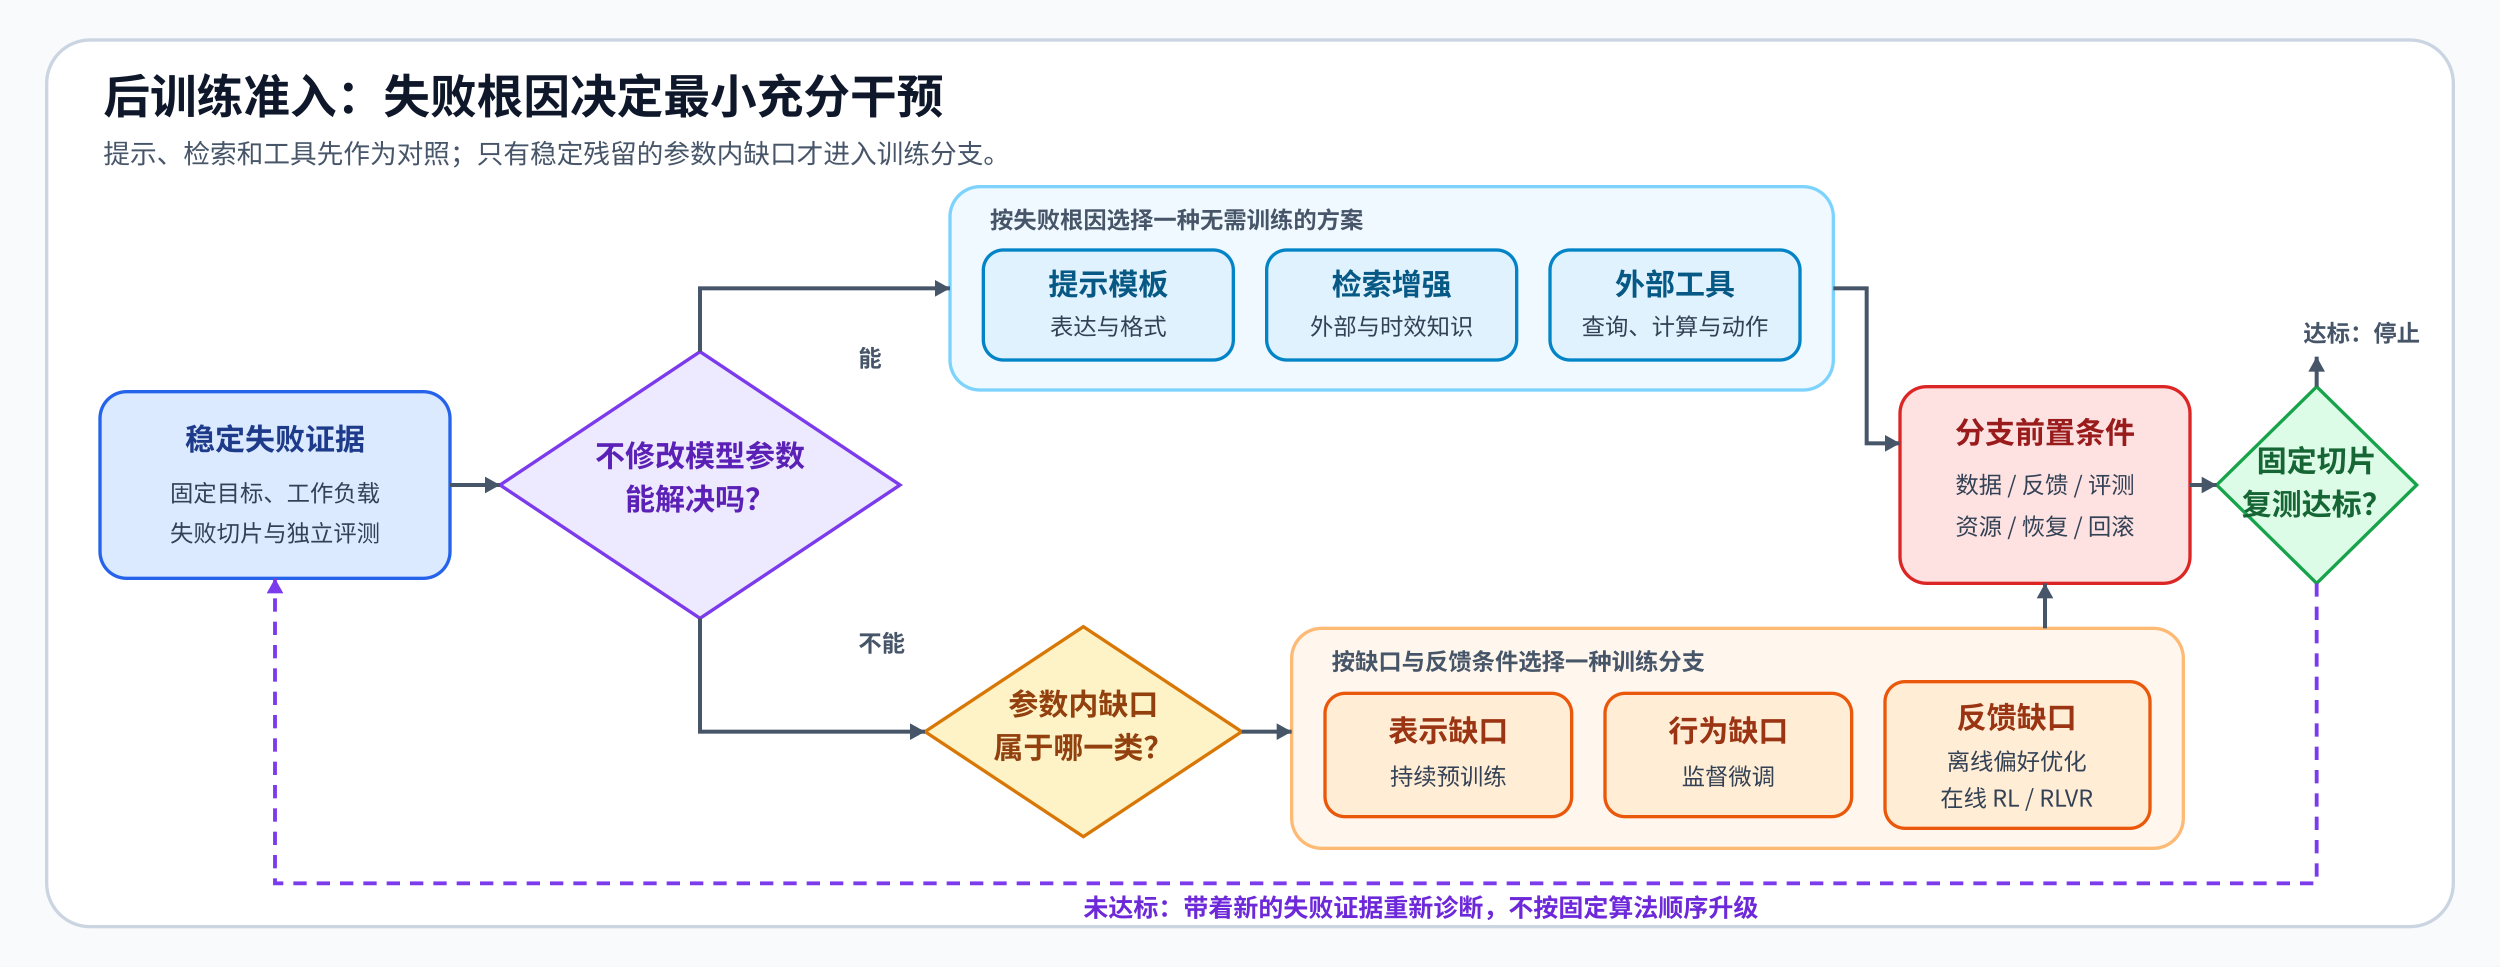
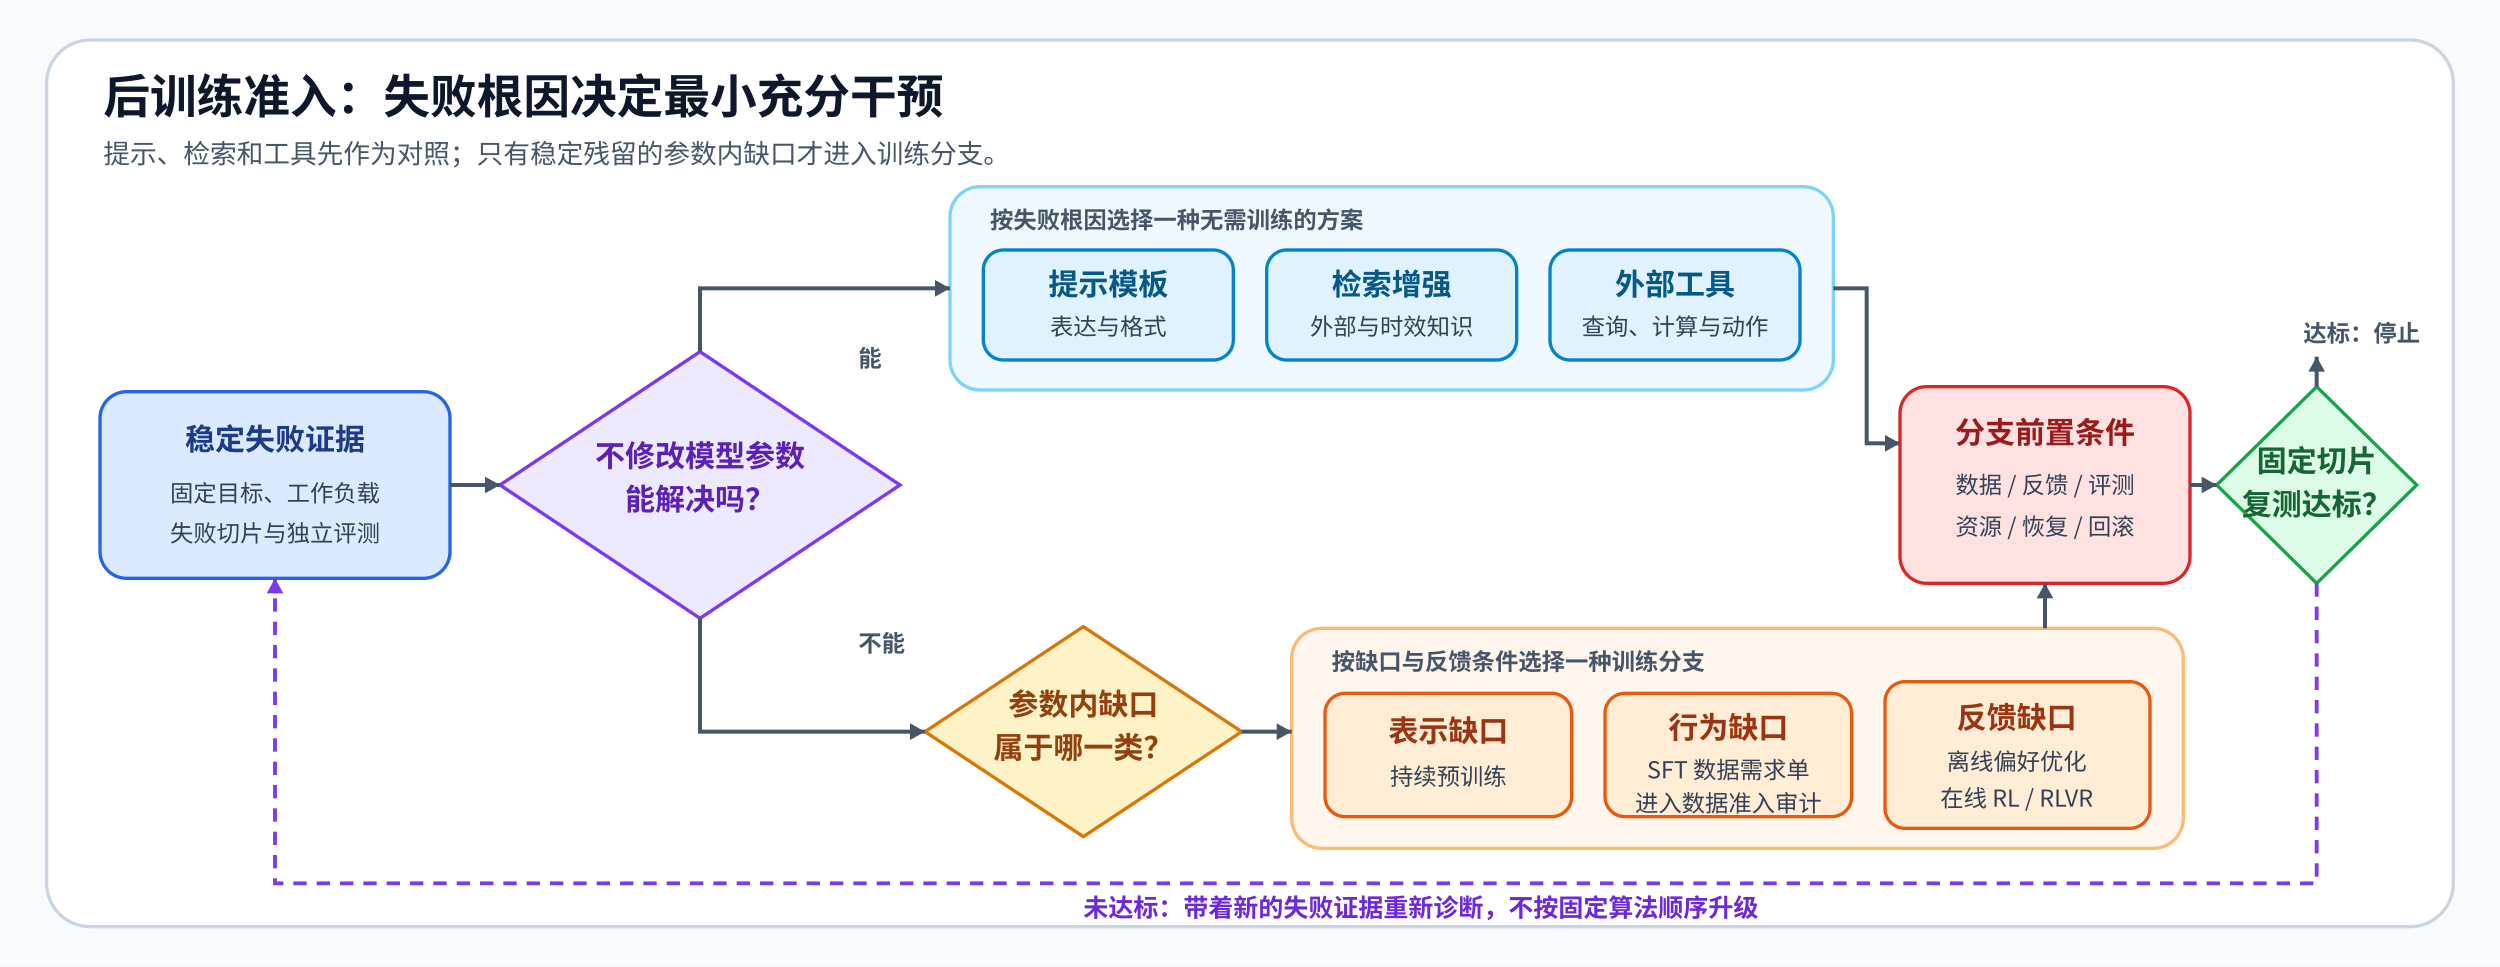
<svg xmlns="http://www.w3.org/2000/svg" width="1500" height="580" viewBox="0 0 1500 580" role="img" aria-labelledby="title desc">
  <defs>
    <style>
-       .title{font:700 28px "Noto Sans CJK SC",sans-serif;fill:#0F172A}.sub{font:16px "Noto Sans CJK SC",sans-serif;fill:#475569}
-       .head{font:700 18px "Noto Sans CJK SC",sans-serif}.body{font:14px "Noto Sans CJK SC",sans-serif;fill:#334155}
-       .label{font:700 14px "Noto Sans CJK SC",sans-serif;fill:#475569}.edge{fill:none;stroke:#475569;stroke-width:2.4}
+       .title{font-family:"Noto Sans CJK SC",sans-serif;font-size:28px;font-weight:700;fill:#0F172A}.sub{font-family:"Noto Sans CJK SC",sans-serif;font-size:16px;fill:#475569}
+       .head{font-family:"Noto Sans CJK SC",sans-serif;font-size:18px;font-weight:700}.body{font-family:"Noto Sans CJK SC",sans-serif;font-size:14px;fill:#334155}
+       .label{font-family:"Noto Sans CJK SC",sans-serif;font-size:14px;font-weight:700;fill:#475569}.edge{fill:none;stroke:#475569;stroke-width:2.4}
    </style>
  </defs>
  <rect width="1500" height="580" fill="#F8FAFC" />
  <rect x="28" y="24" width="1444" height="532" rx="26" fill="#FFFFFF" stroke="#CBD5E1" stroke-width="2" />
  <text x="62" y="68" class="title">后训练准入：失败根因决定最小充分干预</text>
  <text x="62" y="98" class="sub">提示、检索和工具先作为对照；只有稳定残留的参数内缺口才进入训练分支。</text>
  <rect x="60" y="235" width="210" height="112" rx="16" fill="#DBEAFE" stroke="#2563EB" stroke-width="2" />
  <text x="165" y="270" text-anchor="middle" class="head" fill="#1E3A8A">稳定失败证据</text>
  <text x="165" y="301" text-anchor="middle" class="body">固定目标、工作负载</text>
  <text x="165" y="325" text-anchor="middle" class="body">失败切片与独立评测</text>
  <polygon points="420,211 540,291 420,371 300,291" fill="#EDE9FE" stroke="#7C3AED" stroke-width="2" />
  <text x="420" y="280" text-anchor="middle" class="head" fill="#5B21B6">不修改模型参数</text>
  <text x="420" y="306" text-anchor="middle" class="head" fill="#5B21B6">能解决吗？</text>
  <rect x="570" y="112" width="530" height="122" rx="18" fill="#F0F9FF" stroke="#7DD3FC" stroke-width="2" />
  <text x="594" y="137" class="label">按失败根因选择一种无需训练的方案</text>
  <rect x="590" y="150" width="150" height="66" rx="12" fill="#E0F2FE" stroke="#0284C7" stroke-width="2" />
  <text x="665" y="177" text-anchor="middle" class="head" fill="#075985">提示模板</text>
  <text x="665" y="201" text-anchor="middle" class="body">表达与格式</text>
  <rect x="760" y="150" width="150" height="66" rx="12" fill="#E0F2FE" stroke="#0284C7" stroke-width="2" />
  <text x="835" y="177" text-anchor="middle" class="head" fill="#075985">检索增强</text>
  <text x="835" y="201" text-anchor="middle" class="body">外部与时效知识</text>
  <rect x="930" y="150" width="150" height="66" rx="12" fill="#E0F2FE" stroke="#0284C7" stroke-width="2" />
  <text x="1005" y="177" text-anchor="middle" class="head" fill="#075985">外部工具</text>
  <text x="1005" y="201" text-anchor="middle" class="body">查询、计算与动作</text>
  <polygon points="650,376 745,439 650,502 555,439" fill="#FEF3C7" stroke="#D97706" stroke-width="2" />
  <text x="650" y="429" text-anchor="middle" class="head" fill="#92400E">参数内缺口</text>
  <text x="650" y="455" text-anchor="middle" class="head" fill="#92400E">属于哪一类？</text>
  <rect x="775" y="377" width="535" height="132" rx="18" fill="#FFF7ED" stroke="#FDBA74" stroke-width="2" />
  <text x="799" y="402" class="label">按缺口与反馈条件选择一种训练分支</text>
  <rect x="795" y="416" width="148" height="74" rx="12" fill="#FFEDD5" stroke="#EA580C" stroke-width="2" />
  <text x="869" y="445" text-anchor="middle" class="head" fill="#9A3412">表示缺口</text>
  <text x="869" y="471" text-anchor="middle" class="body">持续预训练</text>
  <rect x="963" y="416" width="148" height="74" rx="12" fill="#FFEDD5" stroke="#EA580C" stroke-width="2" />
-   <text x="1037" y="445" text-anchor="middle" class="head" fill="#9A3412">行为缺口</text>
-   <text x="1037" y="471" text-anchor="middle" class="body">监督微调</text>
+   <text x="1037" y="443" text-anchor="middle" class="head" fill="#9A3412">行为缺口</text>
+   <text x="1037" y="467" text-anchor="middle" class="body">SFT 数据需求单</text>
+   <text x="1037" y="487" text-anchor="middle" class="body">进入数据准入审计</text>
  <rect x="1131" y="409" width="159" height="88" rx="12" fill="#FFEDD5" stroke="#EA580C" stroke-width="2" />
  <text x="1210" y="437" text-anchor="middle" class="head" fill="#9A3412">反馈缺口</text>
  <text x="1210" y="462" text-anchor="middle" class="body">离线偏好优化</text>
  <text x="1210" y="484" text-anchor="middle" class="body">在线 RL / RLVR</text>
  <rect x="1140" y="232" width="174" height="118" rx="16" fill="#FEE2E2" stroke="#DC2626" stroke-width="2" />
  <text x="1227" y="266" text-anchor="middle" class="head" fill="#991B1B">分支前置条件</text>
  <text x="1227" y="296" text-anchor="middle" class="body">数据 / 反馈 / 评测</text>
  <text x="1227" y="321" text-anchor="middle" class="body">资源 / 恢复 / 回滚</text>
  <polygon points="1390,232 1450,291 1390,350 1330,291" fill="#DCFCE7" stroke="#16A34A" stroke-width="2" />
  <text x="1390" y="283" text-anchor="middle" class="head" fill="#166534">固定切片</text>
  <text x="1390" y="309" text-anchor="middle" class="head" fill="#166534">复测达标？</text>
  <text x="1382" y="205" class="label">达标：停止</text>
  <path d="M270 291H300" fill="none" stroke="#475569" stroke-width="2.4" />
  <polygon points="300,291 291,286 291,296" fill="#475569" />
  <path d="M420 211V173H570" fill="none" stroke="#475569" stroke-width="2.4" />
  <polygon points="570,173 561,168 561,178" fill="#475569" />
  <text x="515" y="220" class="label">能</text>
  <path d="M1100 173H1120V266H1140" fill="none" stroke="#475569" stroke-width="2.4" />
  <polygon points="1140,266 1131,261 1131,271" fill="#475569" />
  <path d="M420 371V439H555" fill="none" stroke="#475569" stroke-width="2.4" />
  <polygon points="555,439 546,434 546,444" fill="#475569" />
  <text x="515" y="391" class="label">不能</text>
  <path d="M745 439H775" fill="none" stroke="#475569" stroke-width="2.4" />
  <polygon points="775,439 766,434 766,444" fill="#475569" />
  <path d="M1227 377V350" fill="none" stroke="#475569" stroke-width="2.4" />
  <polygon points="1227,350 1222,359 1232,359" fill="#475569" />
  <path d="M1314 291H1330" fill="none" stroke="#475569" stroke-width="2.4" />
  <polygon points="1330,291 1321,286 1321,296" fill="#475569" />
  <path d="M1390 232V214" fill="none" stroke="#475569" stroke-width="2.4" />
  <polygon points="1390,214 1385,223 1395,223" fill="#475569" />
  <path d="M1390 350V530H165V347" fill="none" stroke="#7C3AED" stroke-width="2.3" stroke-dasharray="8 6" />
  <polygon points="165,347 160,356 170,356" fill="#7C3AED" />
  <text x="650" y="550" fill="#6D28D9" font-family="Noto Sans CJK SC, sans-serif" font-size="15" font-weight="700">未达标：带着新的失败证据重新诊断，不按固定算法顺序升级</text>
</svg>
